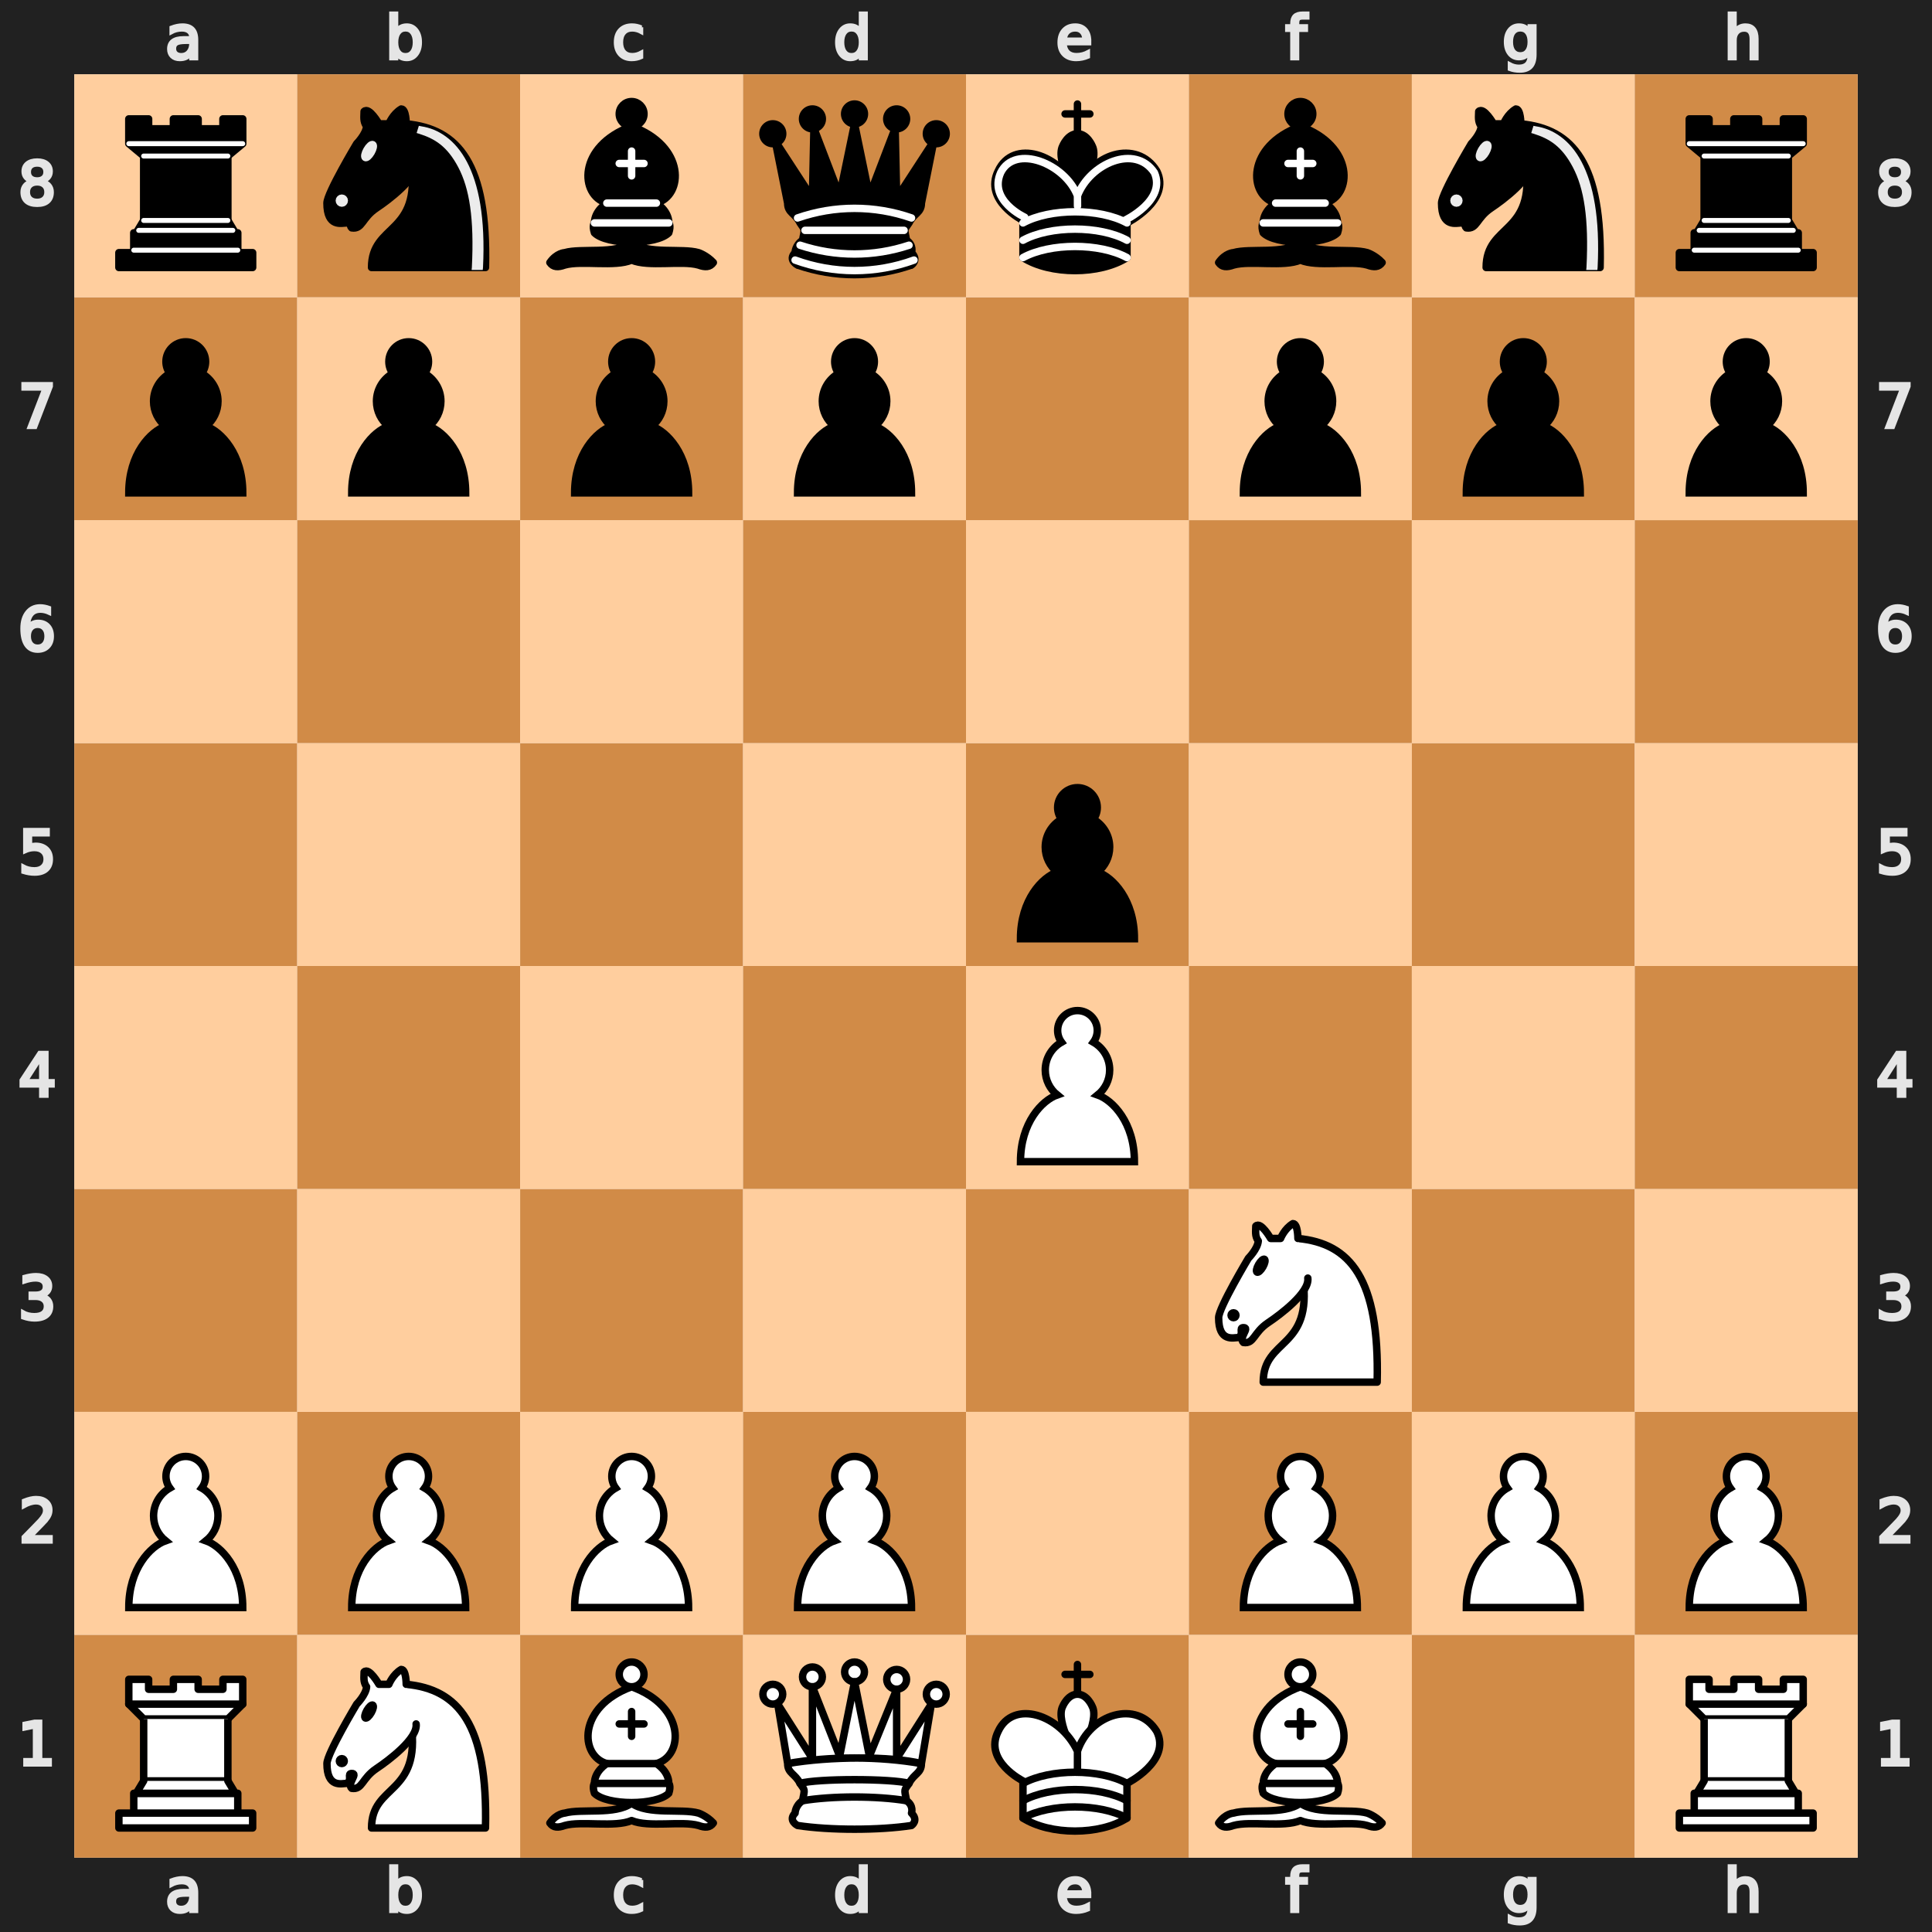
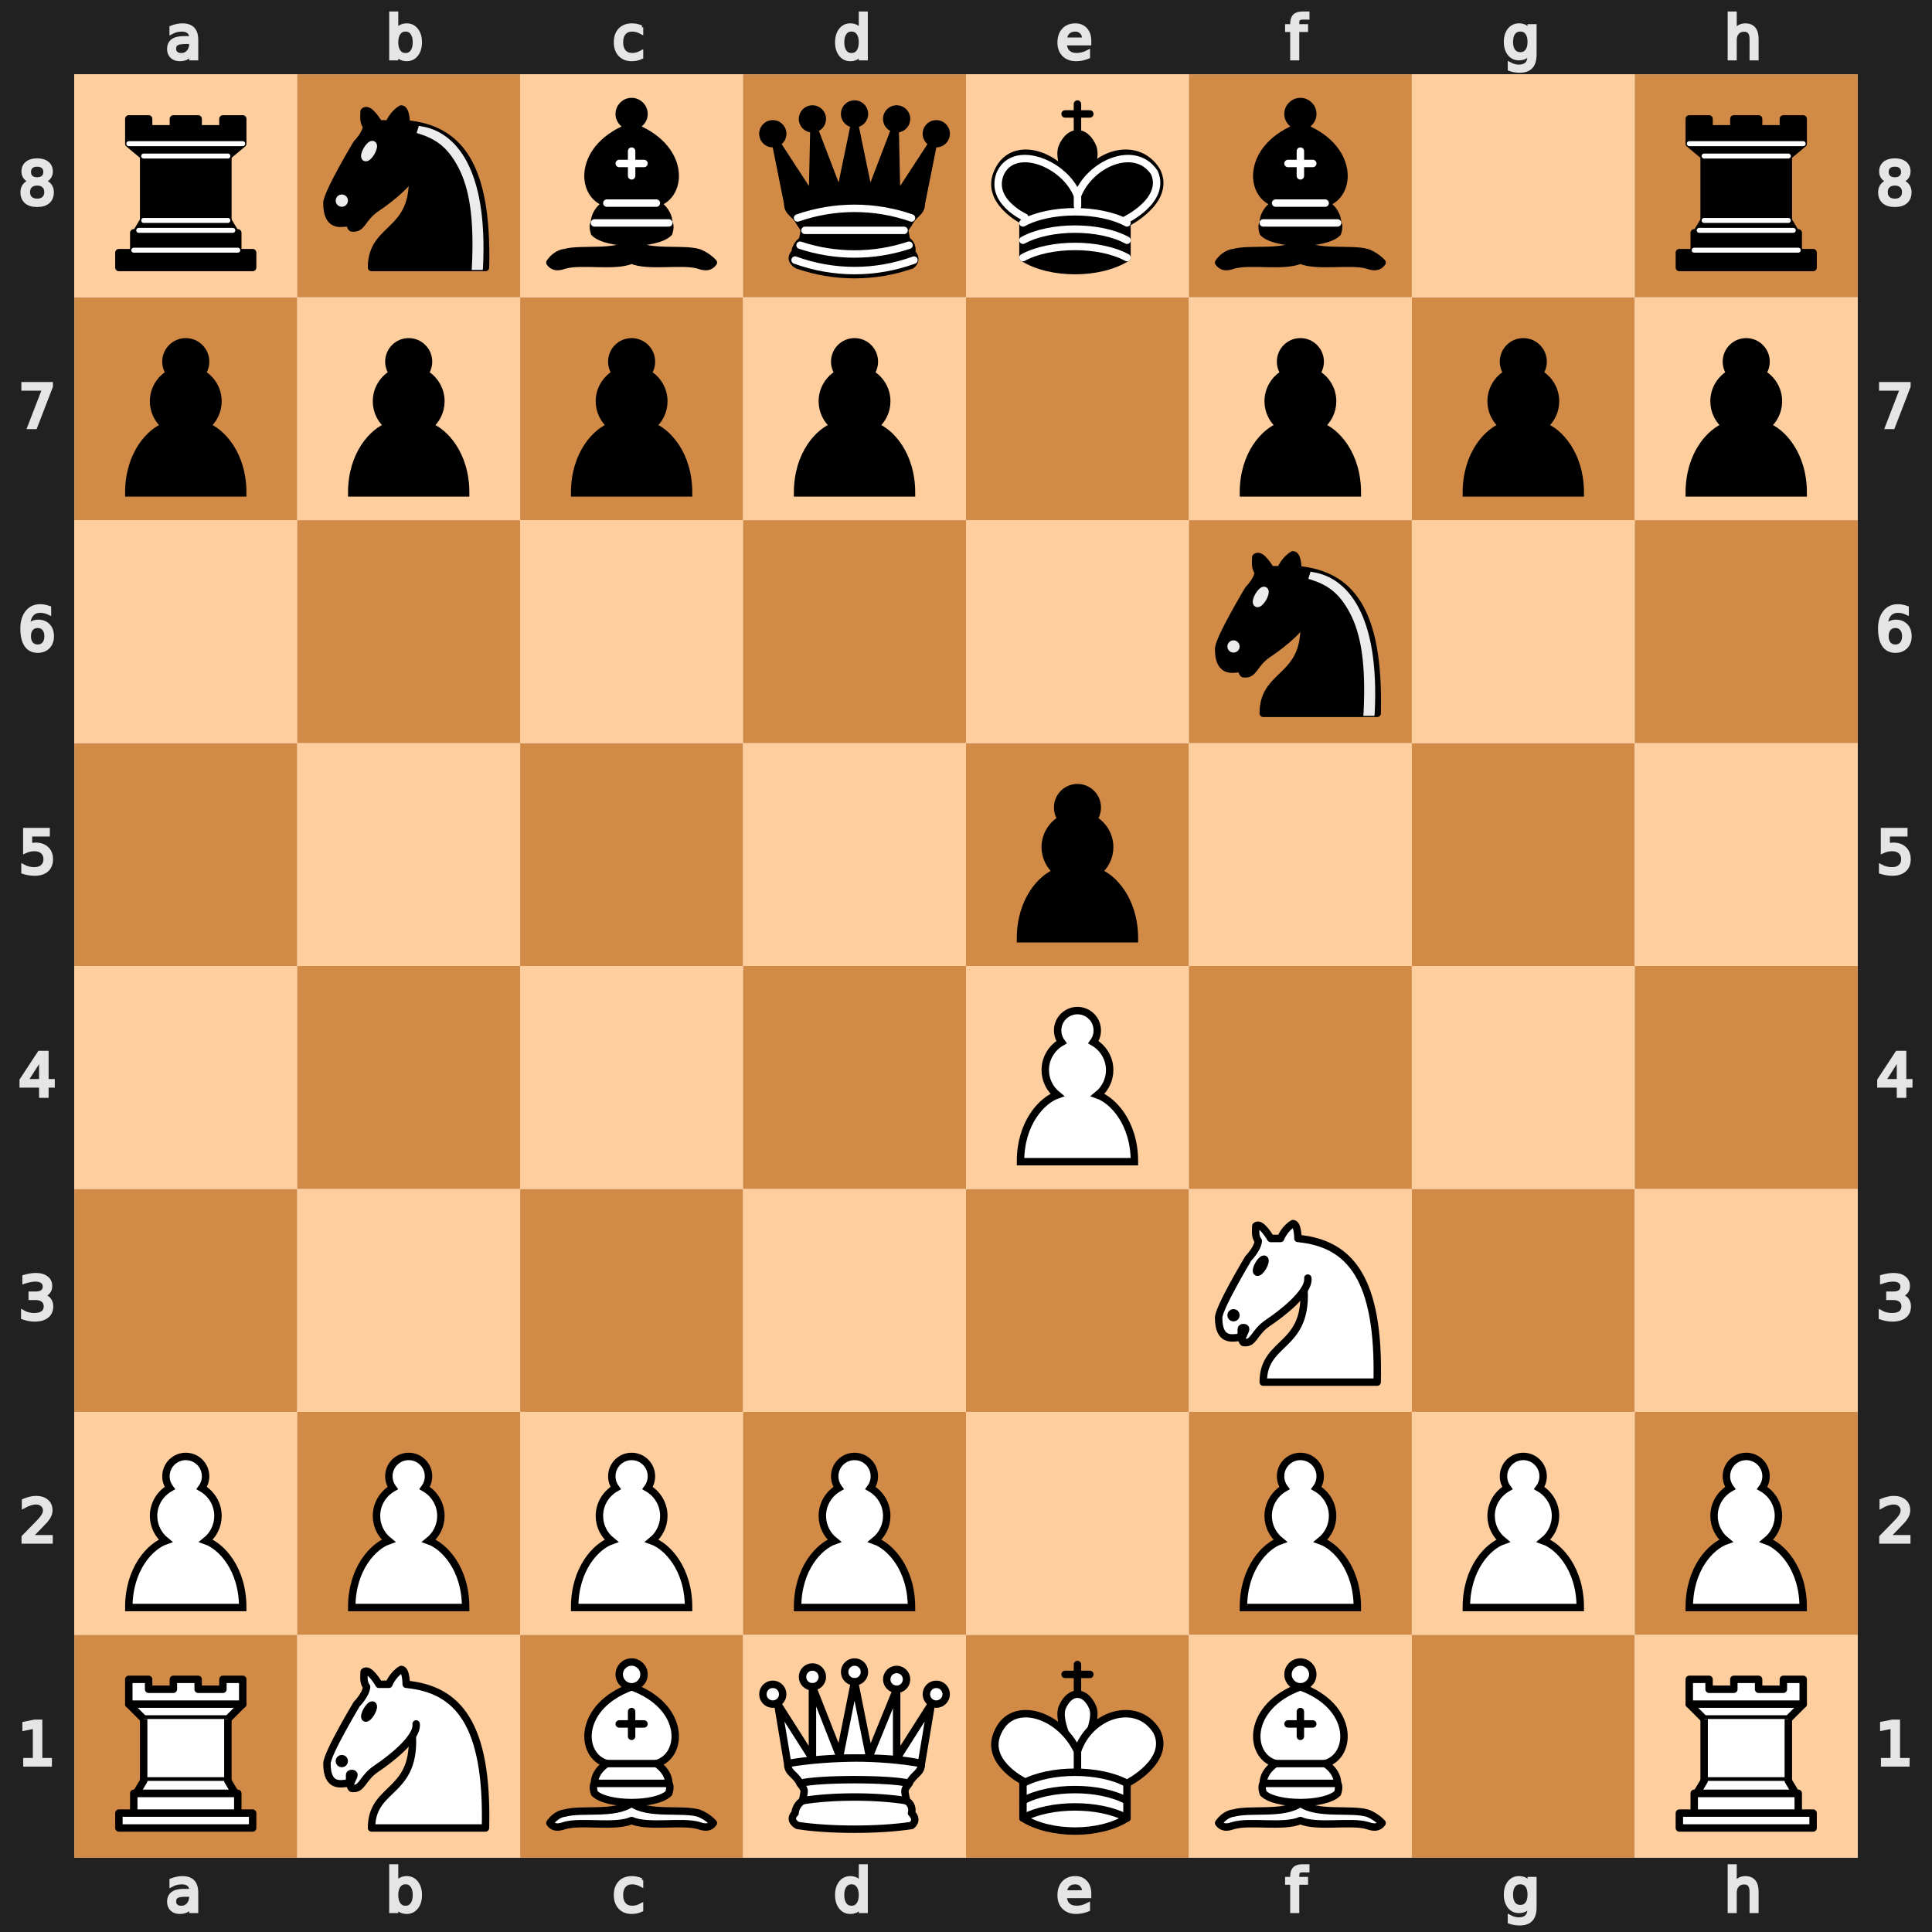
<svg xmlns="http://www.w3.org/2000/svg" xmlns:xlink="http://www.w3.org/1999/xlink" viewBox="0 0 390 390">
  <defs>
    <g id="white-pawn" class="white pawn">
      <path d="M22.5 9c-2.21 0-4 1.79-4 4 0 .89.29 1.71.78 2.38C17.33 16.5 16 18.59 16 21c0 2.03.94 3.84 2.41 5.03-3 1.06-7.41 5.55-7.41 13.47h23c0-7.92-4.41-12.41-7.41-13.47 1.47-1.19 2.41-3 2.41-5.03 0-2.41-1.33-4.5-3.28-5.62.49-.67.78-1.49.78-2.38 0-2.21-1.79-4-4-4z" fill="#fff" stroke="#000" stroke-width="1.5" stroke-linecap="round" />
    </g>
    <g id="white-knight" class="white knight" fill="none" fill-rule="evenodd" stroke="#000" stroke-width="1.5" stroke-linecap="round" stroke-linejoin="round">
      <path d="M 22,10 C 32.5,11 38.5,18 38,39 L 15,39 C 15,30 25,32.5 23,18" style="fill:#ffffff; stroke:#000000;" />
      <path d="M 24,18 C 24.38,20.91 18.45,25.37 16,27 C 13,29 13.18,31.34 11,31 C 9.958,30.06 12.41,27.96 11,28 C 10,28 11.19,29.23 10,30 C 9,30 5.997,31 6,26 C 6,24 12,14 12,14 C 12,14 13.89,12.1 14,10.5 C 13.27,9.506 13.5,8.5 13.5,7.5 C 14.5,6.5 16.5,10 16.5,10 L 18.5,10 C 18.5,10 19.28,8.008 21,7 C 22,7 22,10 22,10" style="fill:#ffffff; stroke:#000000;" />
      <path d="M 9.5 25.5 A 0.5 0.5 0 1 1 8.5,25.5 A 0.5 0.5 0 1 1 9.5 25.5 z" style="fill:#000000; stroke:#000000;" />
      <path d="M 15 15.5 A 0.5 1.5 0 1 1 14,15.5 A 0.5 1.5 0 1 1 15 15.5 z" transform="matrix(0.866,0.5,-0.5,0.866,9.693,-5.173)" style="fill:#000000; stroke:#000000;" />
    </g>
    <g id="white-bishop" class="white bishop" fill="none" fill-rule="evenodd" stroke="#000" stroke-width="1.5" stroke-linecap="round" stroke-linejoin="round">
      <g fill="#fff" stroke-linecap="butt">
        <path d="M9 36c3.39-.97 10.11.43 13.5-2 3.39 2.43 10.11 1.03 13.5 2 0 0 1.65.54 3 2-.68.97-1.65.99-3 .5-3.39-.97-10.11.46-13.5-1-3.39 1.46-10.11.03-13.5 1-1.354.49-2.323.47-3-.5 1.354-1.94 3-2 3-2zM15 32c2.5 2.5 12.5 2.5 15 0 .5-1.5 0-2 0-2 0-2.5-2.5-4-2.5-4 5.5-1.5 6-11.5-5-15.5-11 4-10.5 14-5 15.5 0 0-2.5 1.5-2.5 4 0 0-.5.5 0 2zM25 8a2.5 2.5 0 1 1-5 0 2.5 2.5 0 1 1 5 0z" />
      </g>
      <path d="M17.5 26h10M15 30h15m-7.5-14.5v5M20 18h5" stroke-linejoin="miter" />
    </g>
    <g id="white-rook" class="white rook" fill="#fff" fill-rule="evenodd" stroke="#000" stroke-width="1.5" stroke-linecap="round" stroke-linejoin="round">
      <path d="M9 39h27v-3H9v3zM12 36v-4h21v4H12zM11 14V9h4v2h5V9h5v2h5V9h4v5" stroke-linecap="butt" />
      <path d="M34 14l-3 3H14l-3-3" />
      <path d="M31 17v12.5H14V17" stroke-linecap="butt" stroke-linejoin="miter" />
      <path d="M31 29.5l1.5 2.5h-20l1.5-2.5" />
      <path d="M11 14h23" fill="none" stroke-linejoin="miter" />
    </g>
    <g id="white-queen" class="white queen" fill="#fff" fill-rule="evenodd" stroke="#000" stroke-width="1.5" stroke-linecap="round" stroke-linejoin="round">
      <path d="M8 12a2 2 0 1 1-4 0 2 2 0 1 1 4 0zM24.5 7.5a2 2 0 1 1-4 0 2 2 0 1 1 4 0zM41 12a2 2 0 1 1-4 0 2 2 0 1 1 4 0zM16 8.5a2 2 0 1 1-4 0 2 2 0 1 1 4 0zM33 9a2 2 0 1 1-4 0 2 2 0 1 1 4 0z" />
      <path d="M9 26c8.5-1.5 21-1.5 27 0l2-12-7 11V11l-5.5 13.5-3-15-3 15-5.5-14V25L7 14l2 12zM9 26c0 2 1.5 2 2.5 4 1 1.5 1 1 .5 3.5-1.5 1-1.5 2.5-1.5 2.5-1.5 1.5.5 2.5.5 2.5 6.5 1 16.5 1 23 0 0 0 1.5-1 0-2.5 0 0 .5-1.5-1-2.5-.5-2.5-.5-2 .5-3.5 1-2 2.5-2 2.5-4-8.5-1.5-18.5-1.5-27 0z" stroke-linecap="butt" />
      <path d="M11.5 30c3.5-1 18.5-1 22 0M12 33.5c6-1 15-1 21 0" fill="none" />
    </g>
    <g id="white-king" class="white king" fill="none" fill-rule="evenodd" stroke="#000" stroke-width="1.5" stroke-linecap="round" stroke-linejoin="round">
      <path d="M22.5 11.63V6M20 8h5" stroke-linejoin="miter" />
      <path d="M22.5 25s4.5-7.5 3-10.5c0 0-1-2.5-3-2.5s-3 2.5-3 2.5c-1.5 3 3 10.5 3 10.5" fill="#fff" stroke-linecap="butt" stroke-linejoin="miter" />
      <path d="M11.5 37c5.5 3.5 15.5 3.5 21 0v-7s9-4.5 6-10.5c-4-6.5-13.5-3.5-16 4V27v-3.5c-3.5-7.5-13-10.5-16-4-3 6 5 10 5 10V37z" fill="#fff" />
      <path d="M11.5 30c5.5-3 15.5-3 21 0m-21 3.5c5.5-3 15.5-3 21 0m-21 3.5c5.5-3 15.5-3 21 0" />
    </g>
    <g id="black-pawn" class="black pawn">
      <path d="M22.5 9c-2.21 0-4 1.79-4 4 0 .89.29 1.71.78 2.38C17.33 16.5 16 18.59 16 21c0 2.03.94 3.84 2.41 5.03-3 1.06-7.41 5.55-7.41 13.47h23c0-7.92-4.41-12.41-7.41-13.47 1.47-1.19 2.41-3 2.41-5.03 0-2.41-1.33-4.5-3.28-5.62.49-.67.78-1.49.78-2.38 0-2.21-1.79-4-4-4z" fill="#000" stroke="#000" stroke-width="1.5" stroke-linecap="round" />
    </g>
    <g id="black-knight" class="black knight" fill="none" fill-rule="evenodd" stroke="#000" stroke-width="1.5" stroke-linecap="round" stroke-linejoin="round">
      <path d="M 22,10 C 32.5,11 38.5,18 38,39 L 15,39 C 15,30 25,32.5 23,18" style="fill:#000000; stroke:#000000;" />
      <path d="M 24,18 C 24.38,20.91 18.45,25.37 16,27 C 13,29 13.18,31.34 11,31 C 9.958,30.06 12.41,27.96 11,28 C 10,28 11.19,29.23 10,30 C 9,30 5.997,31 6,26 C 6,24 12,14 12,14 C 12,14 13.89,12.1 14,10.5 C 13.27,9.506 13.5,8.5 13.5,7.5 C 14.5,6.5 16.5,10 16.5,10 L 18.5,10 C 18.5,10 19.28,8.008 21,7 C 22,7 22,10 22,10" style="fill:#000000; stroke:#000000;" />
      <path d="M 9.5 25.5 A 0.5 0.5 0 1 1 8.5,25.5 A 0.5 0.5 0 1 1 9.5 25.5 z" style="fill:#ececec; stroke:#ececec;" />
      <path d="M 15 15.5 A 0.5 1.5 0 1 1 14,15.5 A 0.5 1.5 0 1 1 15 15.5 z" transform="matrix(0.866,0.5,-0.5,0.866,9.693,-5.173)" style="fill:#ececec; stroke:#ececec;" />
      <path d="M 24.55,10.4 L 24.1,11.85 L 24.6,12 C 27.75,13 30.25,14.49 32.5,18.75 C 34.75,23.01 35.75,29.06 35.25,39 L 35.2,39.5 L 37.45,39.5 L 37.5,39 C 38,28.94 36.62,22.15 34.25,17.66 C 31.88,13.17 28.46,11.02 25.06,10.5 L 24.55,10.4 z " style="fill:#ececec; stroke:none;" />
    </g>
    <g id="black-bishop" class="black bishop" fill="none" fill-rule="evenodd" stroke="#000" stroke-width="1.5" stroke-linecap="round" stroke-linejoin="round">
      <path d="M9 36c3.39-.97 10.11.43 13.5-2 3.39 2.43 10.11 1.03 13.5 2 0 0 1.65.54 3 2-.68.97-1.65.99-3 .5-3.39-.97-10.11.46-13.5-1-3.39 1.46-10.11.03-13.5 1-1.354.49-2.323.47-3-.5 1.354-1.94 3-2 3-2zm6-4c2.5 2.5 12.5 2.5 15 0 .5-1.5 0-2 0-2 0-2.5-2.5-4-2.5-4 5.5-1.5 6-11.5-5-15.5-11 4-10.5 14-5 15.5 0 0-2.5 1.5-2.5 4 0 0-.5.5 0 2zM25 8a2.5 2.5 0 1 1-5 0 2.5 2.5 0 1 1 5 0z" fill="#000" stroke-linecap="butt" />
      <path d="M17.5 26h10M15 30h15m-7.5-14.5v5M20 18h5" stroke="#fff" stroke-linejoin="miter" />
    </g>
    <g id="black-rook" class="black rook" fill="#000" fill-rule="evenodd" stroke="#000" stroke-width="1.5" stroke-linecap="round" stroke-linejoin="round">
      <path d="M9 39h27v-3H9v3zM12.5 32l1.5-2.5h17l1.5 2.5h-20zM12 36v-4h21v4H12z" stroke-linecap="butt" />
      <path d="M14 29.5v-13h17v13H14z" stroke-linecap="butt" stroke-linejoin="miter" />
      <path d="M14 16.5L11 14h23l-3 2.5H14zM11 14V9h4v2h5V9h5v2h5V9h4v5H11z" stroke-linecap="butt" />
      <path d="M12 35.5h21M13 31.5h19M14 29.5h17M14 16.5h17M11 14h23" fill="none" stroke="#fff" stroke-width="1" stroke-linejoin="miter" />
    </g>
    <g id="black-queen" class="black queen" fill="#000" fill-rule="evenodd" stroke="#000" stroke-width="1.5" stroke-linecap="round" stroke-linejoin="round">
      <g fill="#000" stroke="none">
        <circle cx="6" cy="12" r="2.75" />
        <circle cx="14" cy="9" r="2.75" />
        <circle cx="22.5" cy="8" r="2.75" />
        <circle cx="31" cy="9" r="2.75" />
        <circle cx="39" cy="12" r="2.75" />
      </g>
      <path d="M9 26c8.5-1.5 21-1.5 27 0l2.5-12.5L31 25l-.3-14.1-5.2 13.6-3-14.5-3 14.5-5.2-13.6L14 25 6.5 13.5 9 26zM9 26c0 2 1.5 2 2.5 4 1 1.5 1 1 .5 3.5-1.5 1-1.5 2.5-1.5 2.5-1.5 1.5.5 2.5.5 2.5 6.5 1 16.5 1 23 0 0 0 1.5-1 0-2.5 0 0 .5-1.5-1-2.5-.5-2.5-.5-2 .5-3.5 1-2 2.5-2 2.5-4-8.5-1.5-18.5-1.5-27 0z" stroke-linecap="butt" />
      <path d="M11 38.5a35 35 1 0 0 23 0" fill="none" stroke-linecap="butt" />
      <path d="M11 29a35 35 1 0 1 23 0M12.5 31.5h20M11.5 34.5a35 35 1 0 0 22 0M10.5 37.5a35 35 1 0 0 24 0" fill="none" stroke="#fff" />
    </g>
    <g id="black-king" class="black king" fill="none" fill-rule="evenodd" stroke="#000" stroke-width="1.5" stroke-linecap="round" stroke-linejoin="round">
      <path d="M22.5 11.63V6" stroke-linejoin="miter" />
      <path d="M22.5 25s4.5-7.5 3-10.5c0 0-1-2.5-3-2.5s-3 2.5-3 2.5c-1.5 3 3 10.5 3 10.5" fill="#000" stroke-linecap="butt" stroke-linejoin="miter" />
      <path d="M11.5 37c5.5 3.5 15.5 3.5 21 0v-7s9-4.5 6-10.5c-4-6.5-13.5-3.5-16 4V27v-3.5c-3.5-7.5-13-10.5-16-4-3 6 5 10 5 10V37z" fill="#000" />
      <path d="M20 8h5" stroke-linejoin="miter" />
      <path d="M32 29.5s8.5-4 6.03-9.65C34.15 14 25 18 22.5 24.5l.01 2.1-.01-2.1C20 18 9.906 14 6.997 19.85c-2.497 5.65 4.853 9 4.853 9M11.5 30c5.5-3 15.5-3 21 0m-21 3.5c5.5-3 15.5-3 21 0m-21 3.5c5.5-3 15.5-3 21 0" stroke="#fff" />
    </g>
  </defs>
  <rect x="7.5" y="7.5" width="375" height="375" fill="none" stroke="#212121" stroke-width="15" />
  <g transform="translate(20, 1) scale(0.75, 0.75)" fill="#e5e5e5" stroke="#e5e5e5">
    <path d="M23.328 10.016q-1.742 0-2.414.398-.672.398-.672 1.36 0 .765.5 1.218.508.445 1.375.445 1.196 0 1.914-.843.727-.852.727-2.258v-.32zm2.867-.594v4.992h-1.437v-1.328q-.492.797-1.227 1.18-.734.375-1.797.375-1.343 0-2.14-.75-.79-.758-.79-2.024 0-1.476.985-2.226.992-.75 2.953-.75h2.016V8.75q0-.992-.656-1.531-.649-.547-1.829-.547-.75 0-1.46.18-.711.18-1.368.539V6.062q.79-.304 1.532-.453.742-.156 1.445-.156 1.898 0 2.836.984.937.985.937 2.985z" />
  </g>
  <g transform="translate(20, 375) scale(0.75, 0.75)" fill="#e5e5e5" stroke="#e5e5e5">
    <path d="M23.328 10.016q-1.742 0-2.414.398-.672.398-.672 1.36 0 .765.5 1.218.508.445 1.375.445 1.196 0 1.914-.843.727-.852.727-2.258v-.32zm2.867-.594v4.992h-1.437v-1.328q-.492.797-1.227 1.18-.734.375-1.797.375-1.343 0-2.14-.75-.79-.758-.79-2.024 0-1.476.985-2.226.992-.75 2.953-.75h2.016V8.75q0-.992-.656-1.531-.649-.547-1.829-.547-.75 0-1.46.18-.711.18-1.368.539V6.062q.79-.304 1.532-.453.742-.156 1.445-.156 1.898 0 2.836.984.937.985.937 2.985z" />
  </g>
  <g transform="translate(65, 1) scale(0.75, 0.75)" fill="#e5e5e5" stroke="#e5e5e5">
    <path d="M24.922 10.047q0-1.586-.656-2.485-.649-.906-1.79-.906-1.14 0-1.796.906-.649.899-.649 2.485 0 1.586.649 2.492.656.898 1.797.898 1.14 0 1.789-.898.656-.906.656-2.492zm-4.89-3.055q.452-.781 1.14-1.156.695-.383 1.656-.383 1.594 0 2.586 1.266 1 1.265 1 3.328 0 2.062-1 3.328-.992 1.266-2.586 1.266-.96 0-1.656-.375-.688-.383-1.14-1.164v1.312h-1.446V2.258h1.445z" />
  </g>
  <g transform="translate(65, 375) scale(0.75, 0.75)" fill="#e5e5e5" stroke="#e5e5e5">
    <path d="M24.922 10.047q0-1.586-.656-2.485-.649-.906-1.79-.906-1.14 0-1.796.906-.649.899-.649 2.485 0 1.586.649 2.492.656.898 1.797.898 1.14 0 1.789-.898.656-.906.656-2.492zm-4.89-3.055q.452-.781 1.14-1.156.695-.383 1.656-.383 1.594 0 2.586 1.266 1 1.265 1 3.328 0 2.062-1 3.328-.992 1.266-2.586 1.266-.96 0-1.656-.375-.688-.383-1.14-1.164v1.312h-1.446V2.258h1.445z" />
  </g>
  <g transform="translate(110, 1) scale(0.75, 0.75)" fill="#e5e5e5" stroke="#e5e5e5">
    <path d="M25.96 6v1.344q-.608-.336-1.226-.5-.609-.172-1.234-.172-1.398 0-2.172.89-.773.883-.773 2.485 0 1.601.773 2.492.774.883 2.172.883.625 0 1.234-.164.618-.172 1.227-.508v1.328q-.602.281-1.25.422-.64.14-1.367.14-1.977 0-3.14-1.242-1.165-1.242-1.165-3.351 0-2.14 1.172-3.367 1.18-1.227 3.227-1.227.664 0 1.296.14.633.134 1.227.407z" />
  </g>
  <g transform="translate(110, 375) scale(0.75, 0.75)" fill="#e5e5e5" stroke="#e5e5e5">
    <path d="M25.96 6v1.344q-.608-.336-1.226-.5-.609-.172-1.234-.172-1.398 0-2.172.89-.773.883-.773 2.485 0 1.601.773 2.492.774.883 2.172.883.625 0 1.234-.164.618-.172 1.227-.508v1.328q-.602.281-1.25.422-.64.14-1.367.14-1.977 0-3.14-1.242-1.165-1.242-1.165-3.351 0-2.14 1.172-3.367 1.18-1.227 3.227-1.227.664 0 1.296.14.633.134 1.227.407z" />
  </g>
  <g transform="translate(155, 1) scale(0.75, 0.75)" fill="#e5e5e5" stroke="#e5e5e5">
    <path d="M24.973 6.992V2.258h1.437v12.156h-1.437v-1.312q-.453.78-1.149 1.164-.687.375-1.656.375-1.586 0-2.586-1.266-.992-1.266-.992-3.328 0-2.063.992-3.328 1-1.266 2.586-1.266.969 0 1.656.383.696.375 1.149 1.156zm-4.899 3.055q0 1.586.649 2.492.656.898 1.797.898 1.14 0 1.796-.898.657-.906.657-2.492 0-1.586-.657-2.485-.656-.906-1.796-.906-1.141 0-1.797.906-.649.899-.649 2.485z" />
  </g>
  <g transform="translate(155, 375) scale(0.75, 0.75)" fill="#e5e5e5" stroke="#e5e5e5">
    <path d="M24.973 6.992V2.258h1.437v12.156h-1.437v-1.312q-.453.78-1.149 1.164-.687.375-1.656.375-1.586 0-2.586-1.266-.992-1.266-.992-3.328 0-2.063.992-3.328 1-1.266 2.586-1.266.969 0 1.656.383.696.375 1.149 1.156zm-4.899 3.055q0 1.586.649 2.492.656.898 1.797.898 1.14 0 1.796-.898.657-.906.657-2.492 0-1.586-.657-2.485-.656-.906-1.796-.906-1.141 0-1.797.906-.649.899-.649 2.485z" />
  </g>
  <g transform="translate(200, 1) scale(0.75, 0.75)" fill="#e5e5e5" stroke="#e5e5e5">
    <path d="M26.555 9.68v.703h-6.61q.094 1.484.89 2.265.806.774 2.235.774.828 0 1.602-.203.781-.203 1.547-.61v1.36q-.774.328-1.586.5-.813.172-1.649.172-2.093 0-3.32-1.22-1.219-1.218-1.219-3.296 0-2.148 1.157-3.406 1.164-1.266 3.132-1.266 1.766 0 2.79 1.14 1.03 1.134 1.03 3.087zm-1.438-.422q-.015-1.18-.664-1.883-.64-.703-1.703-.703-1.203 0-1.93.68-.718.68-.828 1.914z" />
  </g>
  <g transform="translate(200, 375) scale(0.75, 0.75)" fill="#e5e5e5" stroke="#e5e5e5">
    <path d="M26.555 9.68v.703h-6.61q.094 1.484.89 2.265.806.774 2.235.774.828 0 1.602-.203.781-.203 1.547-.61v1.36q-.774.328-1.586.5-.813.172-1.649.172-2.093 0-3.32-1.22-1.219-1.218-1.219-3.296 0-2.148 1.157-3.406 1.164-1.266 3.132-1.266 1.766 0 2.79 1.14 1.03 1.134 1.03 3.087zm-1.438-.422q-.015-1.18-.664-1.883-.64-.703-1.703-.703-1.203 0-1.93.68-.718.68-.828 1.914z" />
  </g>
  <g transform="translate(245, 1) scale(0.75, 0.75)" fill="#e5e5e5" stroke="#e5e5e5">
    <path d="M25.285 2.258v1.195H23.91q-.773 0-1.078.313-.297.312-.297 1.125v.773h2.367v1.117h-2.367v7.633H21.09V6.781h-1.375V5.664h1.375v-.61q0-1.46.68-2.124.68-.672 2.156-.672z" />
  </g>
  <g transform="translate(245, 375) scale(0.75, 0.75)" fill="#e5e5e5" stroke="#e5e5e5">
    <path d="M25.285 2.258v1.195H23.91q-.773 0-1.078.313-.297.312-.297 1.125v.773h2.367v1.117h-2.367v7.633H21.09V6.781h-1.375V5.664h1.375v-.61q0-1.46.68-2.124.68-.672 2.156-.672z" />
  </g>
  <g transform="translate(290, 1) scale(0.75, 0.75)" fill="#e5e5e5" stroke="#e5e5e5">
    <path d="M24.973 9.937q0-1.562-.649-2.421-.64-.86-1.804-.86-1.157 0-1.805.86-.64.859-.64 2.421 0 1.555.64 2.415.648.859 1.805.859 1.164 0 1.804-.86.649-.859.649-2.414zm1.437 3.391q0 2.234-.992 3.32-.992 1.094-3.04 1.094-.757 0-1.429-.117-.672-.11-1.304-.344v-1.398q.632.344 1.25.508.617.164 1.257.164 1.414 0 2.118-.743.703-.734.703-2.226v-.711q-.446.773-1.141 1.156-.695.383-1.664.383-1.61 0-2.594-1.227-.984-1.226-.984-3.25 0-2.03.984-3.257.985-1.227 2.594-1.227.969 0 1.664.383t1.14 1.156V5.664h1.438z" />
  </g>
  <g transform="translate(290, 375) scale(0.75, 0.75)" fill="#e5e5e5" stroke="#e5e5e5">
    <path d="M24.973 9.937q0-1.562-.649-2.421-.64-.86-1.804-.86-1.157 0-1.805.86-.64.859-.64 2.421 0 1.555.64 2.415.648.859 1.805.859 1.164 0 1.804-.86.649-.859.649-2.414zm1.437 3.391q0 2.234-.992 3.32-.992 1.094-3.04 1.094-.757 0-1.429-.117-.672-.11-1.304-.344v-1.398q.632.344 1.25.508.617.164 1.257.164 1.414 0 2.118-.743.703-.734.703-2.226v-.711q-.446.773-1.141 1.156-.695.383-1.664.383-1.61 0-2.594-1.227-.984-1.226-.984-3.25 0-2.03.984-3.257.985-1.227 2.594-1.227.969 0 1.664.383t1.14 1.156V5.664h1.438z" />
  </g>
  <g transform="translate(335, 1) scale(0.75, 0.75)" fill="#e5e5e5" stroke="#e5e5e5">
    <path d="M26.164 9.133v5.281h-1.437V9.18q0-1.243-.485-1.86-.484-.617-1.453-.617-1.164 0-1.836.742-.672.742-.672 2.024v4.945h-1.445V2.258h1.445v4.765q.516-.789 1.211-1.18.703-.39 1.617-.39 1.508 0 2.282.938.773.93.773 2.742z" />
  </g>
  <g transform="translate(335, 375) scale(0.75, 0.75)" fill="#e5e5e5" stroke="#e5e5e5">
    <path d="M26.164 9.133v5.281h-1.437V9.18q0-1.243-.485-1.86-.484-.617-1.453-.617-1.164 0-1.836.742-.672.742-.672 2.024v4.945h-1.445V2.258h1.445v4.765q.516-.789 1.211-1.18.703-.39 1.617-.39 1.508 0 2.282.938.773.93.773 2.742z" />
  </g>
  <g transform="translate(0, 335) scale(0.75, 0.75)" fill="#e5e5e5" stroke="#e5e5e5">
    <path d="M6.754 26.996h2.578v-8.898l-2.805.562v-1.437l2.79-.563h1.578v10.336h2.578v1.328h-6.72z" />
  </g>
  <g transform="translate(375, 335) scale(0.75, 0.75)" fill="#e5e5e5" stroke="#e5e5e5">
    <path d="M6.754 26.996h2.578v-8.898l-2.805.562v-1.437l2.79-.563h1.578v10.336h2.578v1.328h-6.72z" />
  </g>
  <g transform="translate(0, 290) scale(0.75, 0.75)" fill="#e5e5e5" stroke="#e5e5e5">
    <path d="M8.195 26.996h5.508v1.328H6.297v-1.328q.898-.93 2.445-2.492 1.555-1.57 1.953-2.024.758-.851 1.055-1.437.305-.594.305-1.164 0-.93-.657-1.516-.648-.586-1.695-.586-.742 0-1.57.258-.82.258-1.758.781v-1.593q.953-.383 1.781-.578.828-.196 1.516-.196 1.812 0 2.89.906 1.079.907 1.079 2.422 0 .72-.274 1.368-.265.64-.976 1.515-.196.227-1.243 1.313-1.046 1.078-2.953 3.023z" />
  </g>
  <g transform="translate(375, 290) scale(0.75, 0.75)" fill="#e5e5e5" stroke="#e5e5e5">
    <path d="M8.195 26.996h5.508v1.328H6.297v-1.328q.898-.93 2.445-2.492 1.555-1.57 1.953-2.024.758-.851 1.055-1.437.305-.594.305-1.164 0-.93-.657-1.516-.648-.586-1.695-.586-.742 0-1.57.258-.82.258-1.758.781v-1.593q.953-.383 1.781-.578.828-.196 1.516-.196 1.812 0 2.89.906 1.079.907 1.079 2.422 0 .72-.274 1.368-.265.64-.976 1.515-.196.227-1.243 1.313-1.046 1.078-2.953 3.023z" />
  </g>
  <g transform="translate(0, 245) scale(0.75, 0.75)" fill="#e5e5e5" stroke="#e5e5e5">
    <path d="M11.434 22.035q1.132.242 1.765 1.008.64.766.64 1.89 0 1.727-1.187 2.672-1.187.946-3.375.946-.734 0-1.515-.149-.774-.14-1.602-.43V26.45q.656.383 1.438.578.78.196 1.632.196 1.485 0 2.258-.586.782-.586.782-1.703 0-1.032-.727-1.61-.719-.586-2.008-.586h-1.36v-1.297h1.423q1.164 0 1.78-.46.618-.47.618-1.344 0-.899-.64-1.375-.633-.485-1.82-.485-.65 0-1.391.141-.743.14-1.633.437V16.95q.898-.25 1.68-.375.788-.125 1.484-.125 1.797 0 2.844.82 1.046.813 1.046 2.204 0 .968-.554 1.64-.555.664-1.578.922z" />
  </g>
  <g transform="translate(375, 245) scale(0.75, 0.75)" fill="#e5e5e5" stroke="#e5e5e5">
    <path d="M11.434 22.035q1.132.242 1.765 1.008.64.766.64 1.89 0 1.727-1.187 2.672-1.187.946-3.375.946-.734 0-1.515-.149-.774-.14-1.602-.43V26.45q.656.383 1.438.578.78.196 1.632.196 1.485 0 2.258-.586.782-.586.782-1.703 0-1.032-.727-1.61-.719-.586-2.008-.586h-1.36v-1.297h1.423q1.164 0 1.78-.46.618-.47.618-1.344 0-.899-.64-1.375-.633-.485-1.82-.485-.65 0-1.391.141-.743.14-1.633.437V16.95q.898-.25 1.68-.375.788-.125 1.484-.125 1.797 0 2.844.82 1.046.813 1.046 2.204 0 .968-.554 1.64-.555.664-1.578.922z" />
  </g>
  <g transform="translate(0, 200) scale(0.75, 0.75)" fill="#e5e5e5" stroke="#e5e5e5">
    <path d="M11.016 18.035L7.03 24.262h3.985zm-.414-1.375h1.984v7.602h1.664v1.312h-1.664v2.75h-1.57v-2.75H5.75v-1.523z" />
  </g>
  <g transform="translate(375, 200) scale(0.75, 0.75)" fill="#e5e5e5" stroke="#e5e5e5">
    <path d="M11.016 18.035L7.03 24.262h3.985zm-.414-1.375h1.984v7.602h1.664v1.312h-1.664v2.75h-1.57v-2.75H5.75v-1.523z" />
  </g>
  <g transform="translate(0, 155) scale(0.75, 0.75)" fill="#e5e5e5" stroke="#e5e5e5">
    <path d="M6.719 16.66h6.195v1.328h-4.75v2.86q.344-.118.688-.172.343-.063.687-.063 1.953 0 3.094 1.07 1.14 1.07 1.14 2.899 0 1.883-1.171 2.93-1.172 1.039-3.305 1.039-.735 0-1.5-.125-.758-.125-1.57-.375v-1.586q.703.383 1.453.57.75.188 1.586.188 1.351 0 2.14-.711.79-.711.79-1.93 0-1.219-.79-1.93-.789-.71-2.14-.71-.633 0-1.266.14-.625.14-1.281.438z" />
  </g>
  <g transform="translate(375, 155) scale(0.75, 0.75)" fill="#e5e5e5" stroke="#e5e5e5">
    <path d="M6.719 16.66h6.195v1.328h-4.75v2.86q.344-.118.688-.172.343-.063.687-.063 1.953 0 3.094 1.07 1.14 1.07 1.14 2.899 0 1.883-1.171 2.93-1.172 1.039-3.305 1.039-.735 0-1.5-.125-.758-.125-1.57-.375v-1.586q.703.383 1.453.57.75.188 1.586.188 1.351 0 2.14-.711.79-.711.79-1.93 0-1.219-.79-1.93-.789-.71-2.14-.71-.633 0-1.266.14-.625.14-1.281.438z" />
  </g>
  <g transform="translate(0, 110) scale(0.75, 0.75)" fill="#e5e5e5" stroke="#e5e5e5">
    <path d="M10.137 21.863q-1.063 0-1.688.727-.617.726-.617 1.992 0 1.258.617 1.992.625.727 1.688.727 1.062 0 1.68-.727.624-.734.624-1.992 0-1.266-.625-1.992-.617-.727-1.68-.727zm3.133-4.945v1.437q-.594-.28-1.204-.43-.601-.148-1.195-.148-1.562 0-2.39 1.055-.82 1.055-.938 3.188.46-.68 1.156-1.04.696-.367 1.531-.367 1.758 0 2.774 1.07 1.023 1.063 1.023 2.899 0 1.797-1.062 2.883-1.063 1.086-2.828 1.086-2.024 0-3.094-1.547-1.07-1.555-1.07-4.5 0-2.766 1.312-4.406 1.313-1.649 3.524-1.649.593 0 1.195.117.61.118 1.266.352z" />
  </g>
  <g transform="translate(375, 110) scale(0.75, 0.75)" fill="#e5e5e5" stroke="#e5e5e5">
    <path d="M10.137 21.863q-1.063 0-1.688.727-.617.726-.617 1.992 0 1.258.617 1.992.625.727 1.688.727 1.062 0 1.68-.727.624-.734.624-1.992 0-1.266-.625-1.992-.617-.727-1.68-.727zm3.133-4.945v1.437q-.594-.28-1.204-.43-.601-.148-1.195-.148-1.562 0-2.39 1.055-.82 1.055-.938 3.188.46-.68 1.156-1.04.696-.367 1.531-.367 1.758 0 2.774 1.07 1.023 1.063 1.023 2.899 0 1.797-1.062 2.883-1.063 1.086-2.828 1.086-2.024 0-3.094-1.547-1.07-1.555-1.07-4.5 0-2.766 1.312-4.406 1.313-1.649 3.524-1.649.593 0 1.195.117.61.118 1.266.352z" />
  </g>
  <g transform="translate(0, 65) scale(0.75, 0.75)" fill="#e5e5e5" stroke="#e5e5e5">
    <path d="M6.25 16.66h7.5v.672L9.516 28.324H7.867l3.985-10.336H6.25z" />
  </g>
  <g transform="translate(375, 65) scale(0.75, 0.75)" fill="#e5e5e5" stroke="#e5e5e5">
    <path d="M6.25 16.66h7.5v.672L9.516 28.324H7.867l3.985-10.336H6.25z" />
  </g>
  <g transform="translate(0, 20) scale(0.75, 0.75)" fill="#e5e5e5" stroke="#e5e5e5">
    <path d="M10 22.785q-1.125 0-1.773.602-.641.601-.641 1.656t.64 1.656q.649.602 1.774.602t1.773-.602q.649-.61.649-1.656 0-1.055-.649-1.656-.64-.602-1.773-.602zm-1.578-.672q-1.016-.25-1.586-.945-.563-.695-.563-1.695 0-1.399.993-2.211 1-.813 2.734-.813 1.742 0 2.734.813.993.812.993 2.21 0 1-.57 1.696-.563.695-1.571.945 1.14.266 1.773 1.04.641.773.641 1.89 0 1.695-1.04 2.602-1.03.906-2.96.906t-2.969-.906Q6 26.738 6 25.043q0-1.117.64-1.89.641-.774 1.782-1.04zm-.578-2.492q0 .906.562 1.414.57.508 1.594.508 1.016 0 1.586-.508.578-.508.578-1.414 0-.906-.578-1.414-.57-.508-1.586-.508-1.023 0-1.594.508-.562.508-.562 1.414z" />
  </g>
  <g transform="translate(375, 20) scale(0.75, 0.75)" fill="#e5e5e5" stroke="#e5e5e5">
    <path d="M10 22.785q-1.125 0-1.773.602-.641.601-.641 1.656t.64 1.656q.649.602 1.774.602t1.773-.602q.649-.61.649-1.656 0-1.055-.649-1.656-.64-.602-1.773-.602zm-1.578-.672q-1.016-.25-1.586-.945-.563-.695-.563-1.695 0-1.399.993-2.211 1-.813 2.734-.813 1.742 0 2.734.813.993.812.993 2.21 0 1-.57 1.696-.563.695-1.571.945 1.14.266 1.773 1.04.641.773.641 1.89 0 1.695-1.04 2.602-1.03.906-2.96.906t-2.969-.906Q6 26.738 6 25.043q0-1.117.64-1.89.641-.774 1.782-1.04zm-.578-2.492q0 .906.562 1.414.57.508 1.594.508 1.016 0 1.586-.508.578-.508.578-1.414 0-.906-.578-1.414-.57-.508-1.586-.508-1.023 0-1.594.508-.562.508-.562 1.414z" />
  </g>
  <rect x="15" y="330" width="45" height="45" class="square dark a1" stroke="none" fill="#d18b47" />
  <rect x="60" y="330" width="45" height="45" class="square light b1" stroke="none" fill="#ffce9e" />
  <rect x="105" y="330" width="45" height="45" class="square dark c1" stroke="none" fill="#d18b47" />
  <rect x="150" y="330" width="45" height="45" class="square light d1" stroke="none" fill="#ffce9e" />
  <rect x="195" y="330" width="45" height="45" class="square dark e1" stroke="none" fill="#d18b47" />
  <rect x="240" y="330" width="45" height="45" class="square light f1" stroke="none" fill="#ffce9e" />
  <rect x="285" y="330" width="45" height="45" class="square dark g1" stroke="none" fill="#d18b47" />
  <rect x="330" y="330" width="45" height="45" class="square light h1" stroke="none" fill="#ffce9e" />
  <rect x="15" y="285" width="45" height="45" class="square light a2" stroke="none" fill="#ffce9e" />
  <rect x="60" y="285" width="45" height="45" class="square dark b2" stroke="none" fill="#d18b47" />
  <rect x="105" y="285" width="45" height="45" class="square light c2" stroke="none" fill="#ffce9e" />
  <rect x="150" y="285" width="45" height="45" class="square dark d2" stroke="none" fill="#d18b47" />
  <rect x="195" y="285" width="45" height="45" class="square light e2" stroke="none" fill="#ffce9e" />
  <rect x="240" y="285" width="45" height="45" class="square dark f2" stroke="none" fill="#d18b47" />
  <rect x="285" y="285" width="45" height="45" class="square light g2" stroke="none" fill="#ffce9e" />
  <rect x="330" y="285" width="45" height="45" class="square dark h2" stroke="none" fill="#d18b47" />
  <rect x="15" y="240" width="45" height="45" class="square dark a3" stroke="none" fill="#d18b47" />
  <rect x="60" y="240" width="45" height="45" class="square light b3" stroke="none" fill="#ffce9e" />
  <rect x="105" y="240" width="45" height="45" class="square dark c3" stroke="none" fill="#d18b47" />
  <rect x="150" y="240" width="45" height="45" class="square light d3" stroke="none" fill="#ffce9e" />
  <rect x="195" y="240" width="45" height="45" class="square dark e3" stroke="none" fill="#d18b47" />
  <rect x="240" y="240" width="45" height="45" class="square light f3" stroke="none" fill="#ffce9e" />
  <rect x="285" y="240" width="45" height="45" class="square dark g3" stroke="none" fill="#d18b47" />
  <rect x="330" y="240" width="45" height="45" class="square light h3" stroke="none" fill="#ffce9e" />
  <rect x="15" y="195" width="45" height="45" class="square light a4" stroke="none" fill="#ffce9e" />
  <rect x="60" y="195" width="45" height="45" class="square dark b4" stroke="none" fill="#d18b47" />
  <rect x="105" y="195" width="45" height="45" class="square light c4" stroke="none" fill="#ffce9e" />
  <rect x="150" y="195" width="45" height="45" class="square dark d4" stroke="none" fill="#d18b47" />
  <rect x="195" y="195" width="45" height="45" class="square light e4" stroke="none" fill="#ffce9e" />
  <rect x="240" y="195" width="45" height="45" class="square dark f4" stroke="none" fill="#d18b47" />
  <rect x="285" y="195" width="45" height="45" class="square light g4" stroke="none" fill="#ffce9e" />
  <rect x="330" y="195" width="45" height="45" class="square dark h4" stroke="none" fill="#d18b47" />
  <rect x="15" y="150" width="45" height="45" class="square dark a5" stroke="none" fill="#d18b47" />
  <rect x="60" y="150" width="45" height="45" class="square light b5" stroke="none" fill="#ffce9e" />
  <rect x="105" y="150" width="45" height="45" class="square dark c5" stroke="none" fill="#d18b47" />
  <rect x="150" y="150" width="45" height="45" class="square light d5" stroke="none" fill="#ffce9e" />
  <rect x="195" y="150" width="45" height="45" class="square dark e5" stroke="none" fill="#d18b47" />
  <rect x="240" y="150" width="45" height="45" class="square light f5" stroke="none" fill="#ffce9e" />
  <rect x="285" y="150" width="45" height="45" class="square dark g5" stroke="none" fill="#d18b47" />
  <rect x="330" y="150" width="45" height="45" class="square light h5" stroke="none" fill="#ffce9e" />
  <rect x="15" y="105" width="45" height="45" class="square light a6" stroke="none" fill="#ffce9e" />
  <rect x="60" y="105" width="45" height="45" class="square dark b6" stroke="none" fill="#d18b47" />
  <rect x="105" y="105" width="45" height="45" class="square light c6" stroke="none" fill="#ffce9e" />
  <rect x="150" y="105" width="45" height="45" class="square dark d6" stroke="none" fill="#d18b47" />
  <rect x="195" y="105" width="45" height="45" class="square light e6" stroke="none" fill="#ffce9e" />
  <rect x="240" y="105" width="45" height="45" class="square dark f6" stroke="none" fill="#d18b47" />
  <rect x="285" y="105" width="45" height="45" class="square light g6" stroke="none" fill="#ffce9e" />
  <rect x="330" y="105" width="45" height="45" class="square dark h6" stroke="none" fill="#d18b47" />
  <rect x="15" y="60" width="45" height="45" class="square dark a7" stroke="none" fill="#d18b47" />
  <rect x="60" y="60" width="45" height="45" class="square light b7" stroke="none" fill="#ffce9e" />
  <rect x="105" y="60" width="45" height="45" class="square dark c7" stroke="none" fill="#d18b47" />
  <rect x="150" y="60" width="45" height="45" class="square light d7" stroke="none" fill="#ffce9e" />
  <rect x="195" y="60" width="45" height="45" class="square dark e7" stroke="none" fill="#d18b47" />
  <rect x="240" y="60" width="45" height="45" class="square light f7" stroke="none" fill="#ffce9e" />
  <rect x="285" y="60" width="45" height="45" class="square dark g7" stroke="none" fill="#d18b47" />
  <rect x="330" y="60" width="45" height="45" class="square light h7" stroke="none" fill="#ffce9e" />
  <rect x="15" y="15" width="45" height="45" class="square light a8" stroke="none" fill="#ffce9e" />
  <rect x="60" y="15" width="45" height="45" class="square dark b8" stroke="none" fill="#d18b47" />
  <rect x="105" y="15" width="45" height="45" class="square light c8" stroke="none" fill="#ffce9e" />
  <rect x="150" y="15" width="45" height="45" class="square dark d8" stroke="none" fill="#d18b47" />
  <rect x="195" y="15" width="45" height="45" class="square light e8" stroke="none" fill="#ffce9e" />
  <rect x="240" y="15" width="45" height="45" class="square dark f8" stroke="none" fill="#d18b47" />
  <rect x="285" y="15" width="45" height="45" class="square light g8" stroke="none" fill="#ffce9e" />
  <rect x="330" y="15" width="45" height="45" class="square dark h8" stroke="none" fill="#d18b47" />
  <use href="#white-rook" xlink:href="#white-rook" transform="translate(15, 330)" />
  <use href="#white-knight" xlink:href="#white-knight" transform="translate(60, 330)" />
  <use href="#white-bishop" xlink:href="#white-bishop" transform="translate(105, 330)" />
  <use href="#white-queen" xlink:href="#white-queen" transform="translate(150, 330)" />
  <use href="#white-king" xlink:href="#white-king" transform="translate(195, 330)" />
  <use href="#white-bishop" xlink:href="#white-bishop" transform="translate(240, 330)" />
  <use href="#white-rook" xlink:href="#white-rook" transform="translate(330, 330)" />
  <use href="#white-pawn" xlink:href="#white-pawn" transform="translate(15, 285)" />
  <use href="#white-pawn" xlink:href="#white-pawn" transform="translate(60, 285)" />
  <use href="#white-pawn" xlink:href="#white-pawn" transform="translate(105, 285)" />
  <use href="#white-pawn" xlink:href="#white-pawn" transform="translate(150, 285)" />
  <use href="#white-pawn" xlink:href="#white-pawn" transform="translate(240, 285)" />
  <use href="#white-pawn" xlink:href="#white-pawn" transform="translate(285, 285)" />
  <use href="#white-pawn" xlink:href="#white-pawn" transform="translate(330, 285)" />
  <use href="#white-knight" xlink:href="#white-knight" transform="translate(240, 240)" />
  <use href="#white-pawn" xlink:href="#white-pawn" transform="translate(195, 195)" />
  <use href="#black-pawn" xlink:href="#black-pawn" transform="translate(195, 150)" />
+   <use href="#black-knight" xlink:href="#black-knight" transform="translate(240, 105)" />
  <use href="#black-pawn" xlink:href="#black-pawn" transform="translate(15, 60)" />
  <use href="#black-pawn" xlink:href="#black-pawn" transform="translate(60, 60)" />
  <use href="#black-pawn" xlink:href="#black-pawn" transform="translate(105, 60)" />
  <use href="#black-pawn" xlink:href="#black-pawn" transform="translate(150, 60)" />
  <use href="#black-pawn" xlink:href="#black-pawn" transform="translate(240, 60)" />
  <use href="#black-pawn" xlink:href="#black-pawn" transform="translate(285, 60)" />
  <use href="#black-pawn" xlink:href="#black-pawn" transform="translate(330, 60)" />
  <use href="#black-rook" xlink:href="#black-rook" transform="translate(15, 15)" />
  <use href="#black-knight" xlink:href="#black-knight" transform="translate(60, 15)" />
  <use href="#black-bishop" xlink:href="#black-bishop" transform="translate(105, 15)" />
  <use href="#black-queen" xlink:href="#black-queen" transform="translate(150, 15)" />
  <use href="#black-king" xlink:href="#black-king" transform="translate(195, 15)" />
  <use href="#black-bishop" xlink:href="#black-bishop" transform="translate(240, 15)" />
-   <use href="#black-knight" xlink:href="#black-knight" transform="translate(285, 15)" />
  <use href="#black-rook" xlink:href="#black-rook" transform="translate(330, 15)" />
</svg>
